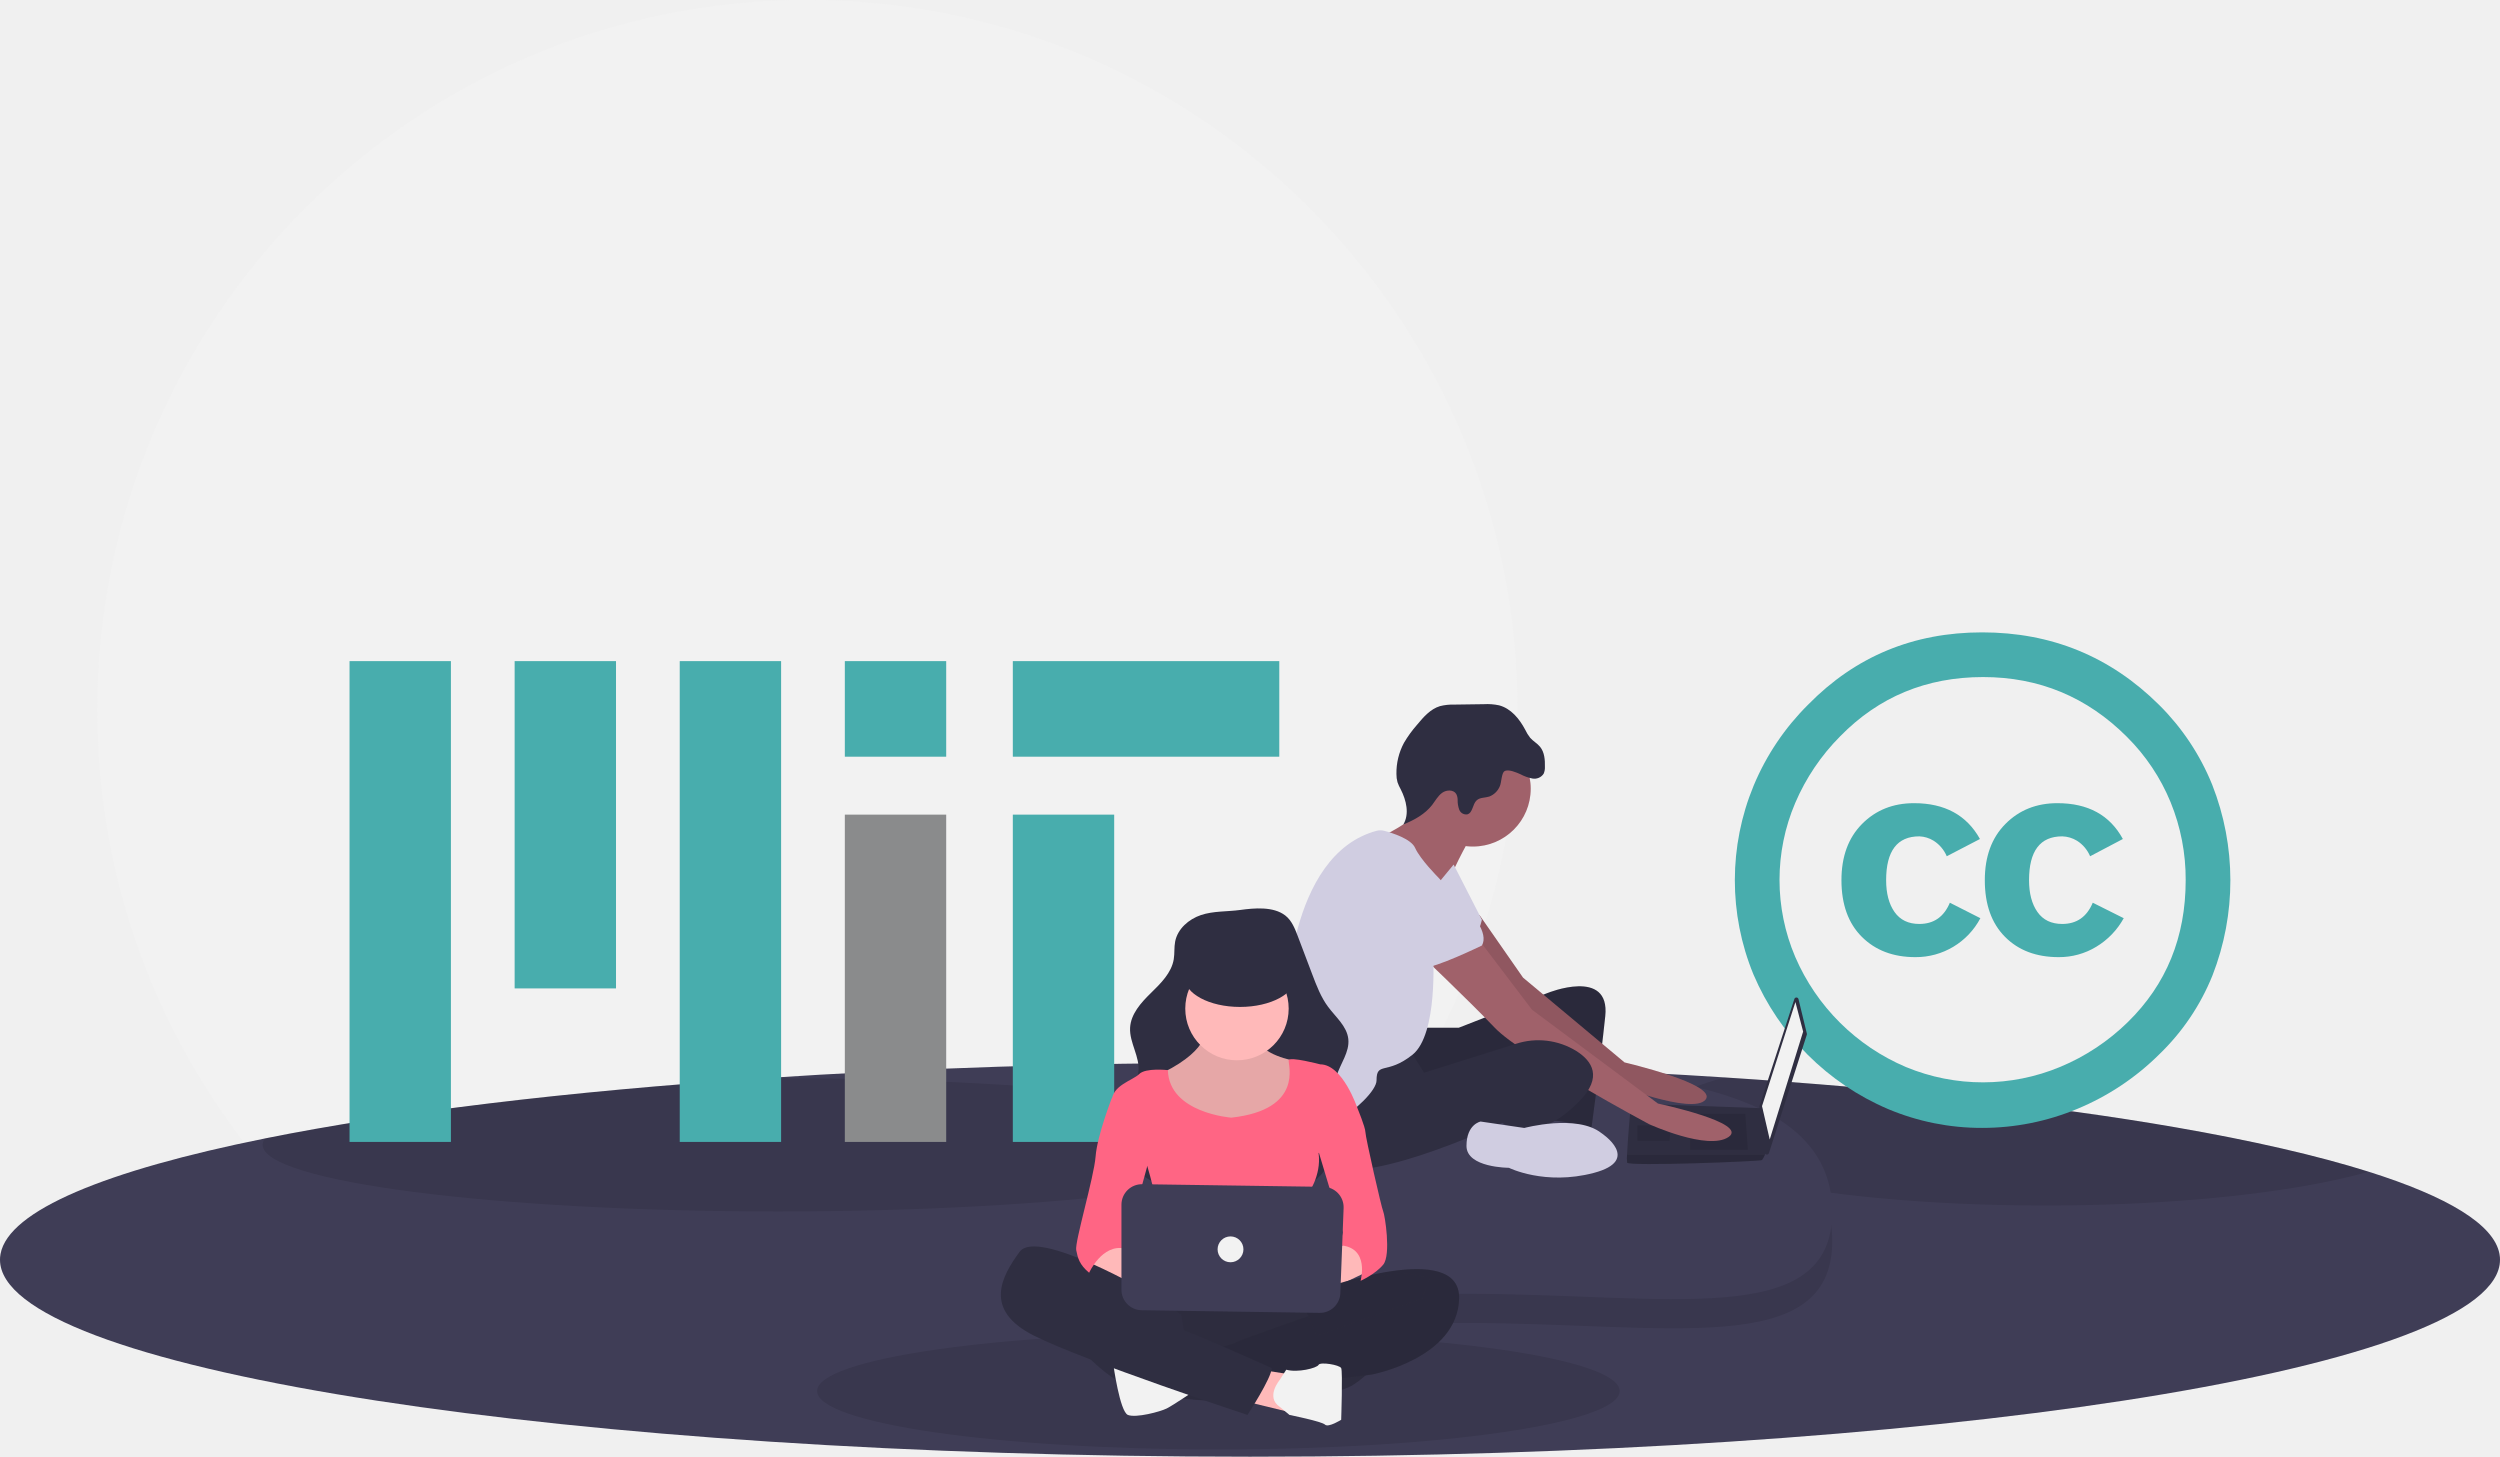
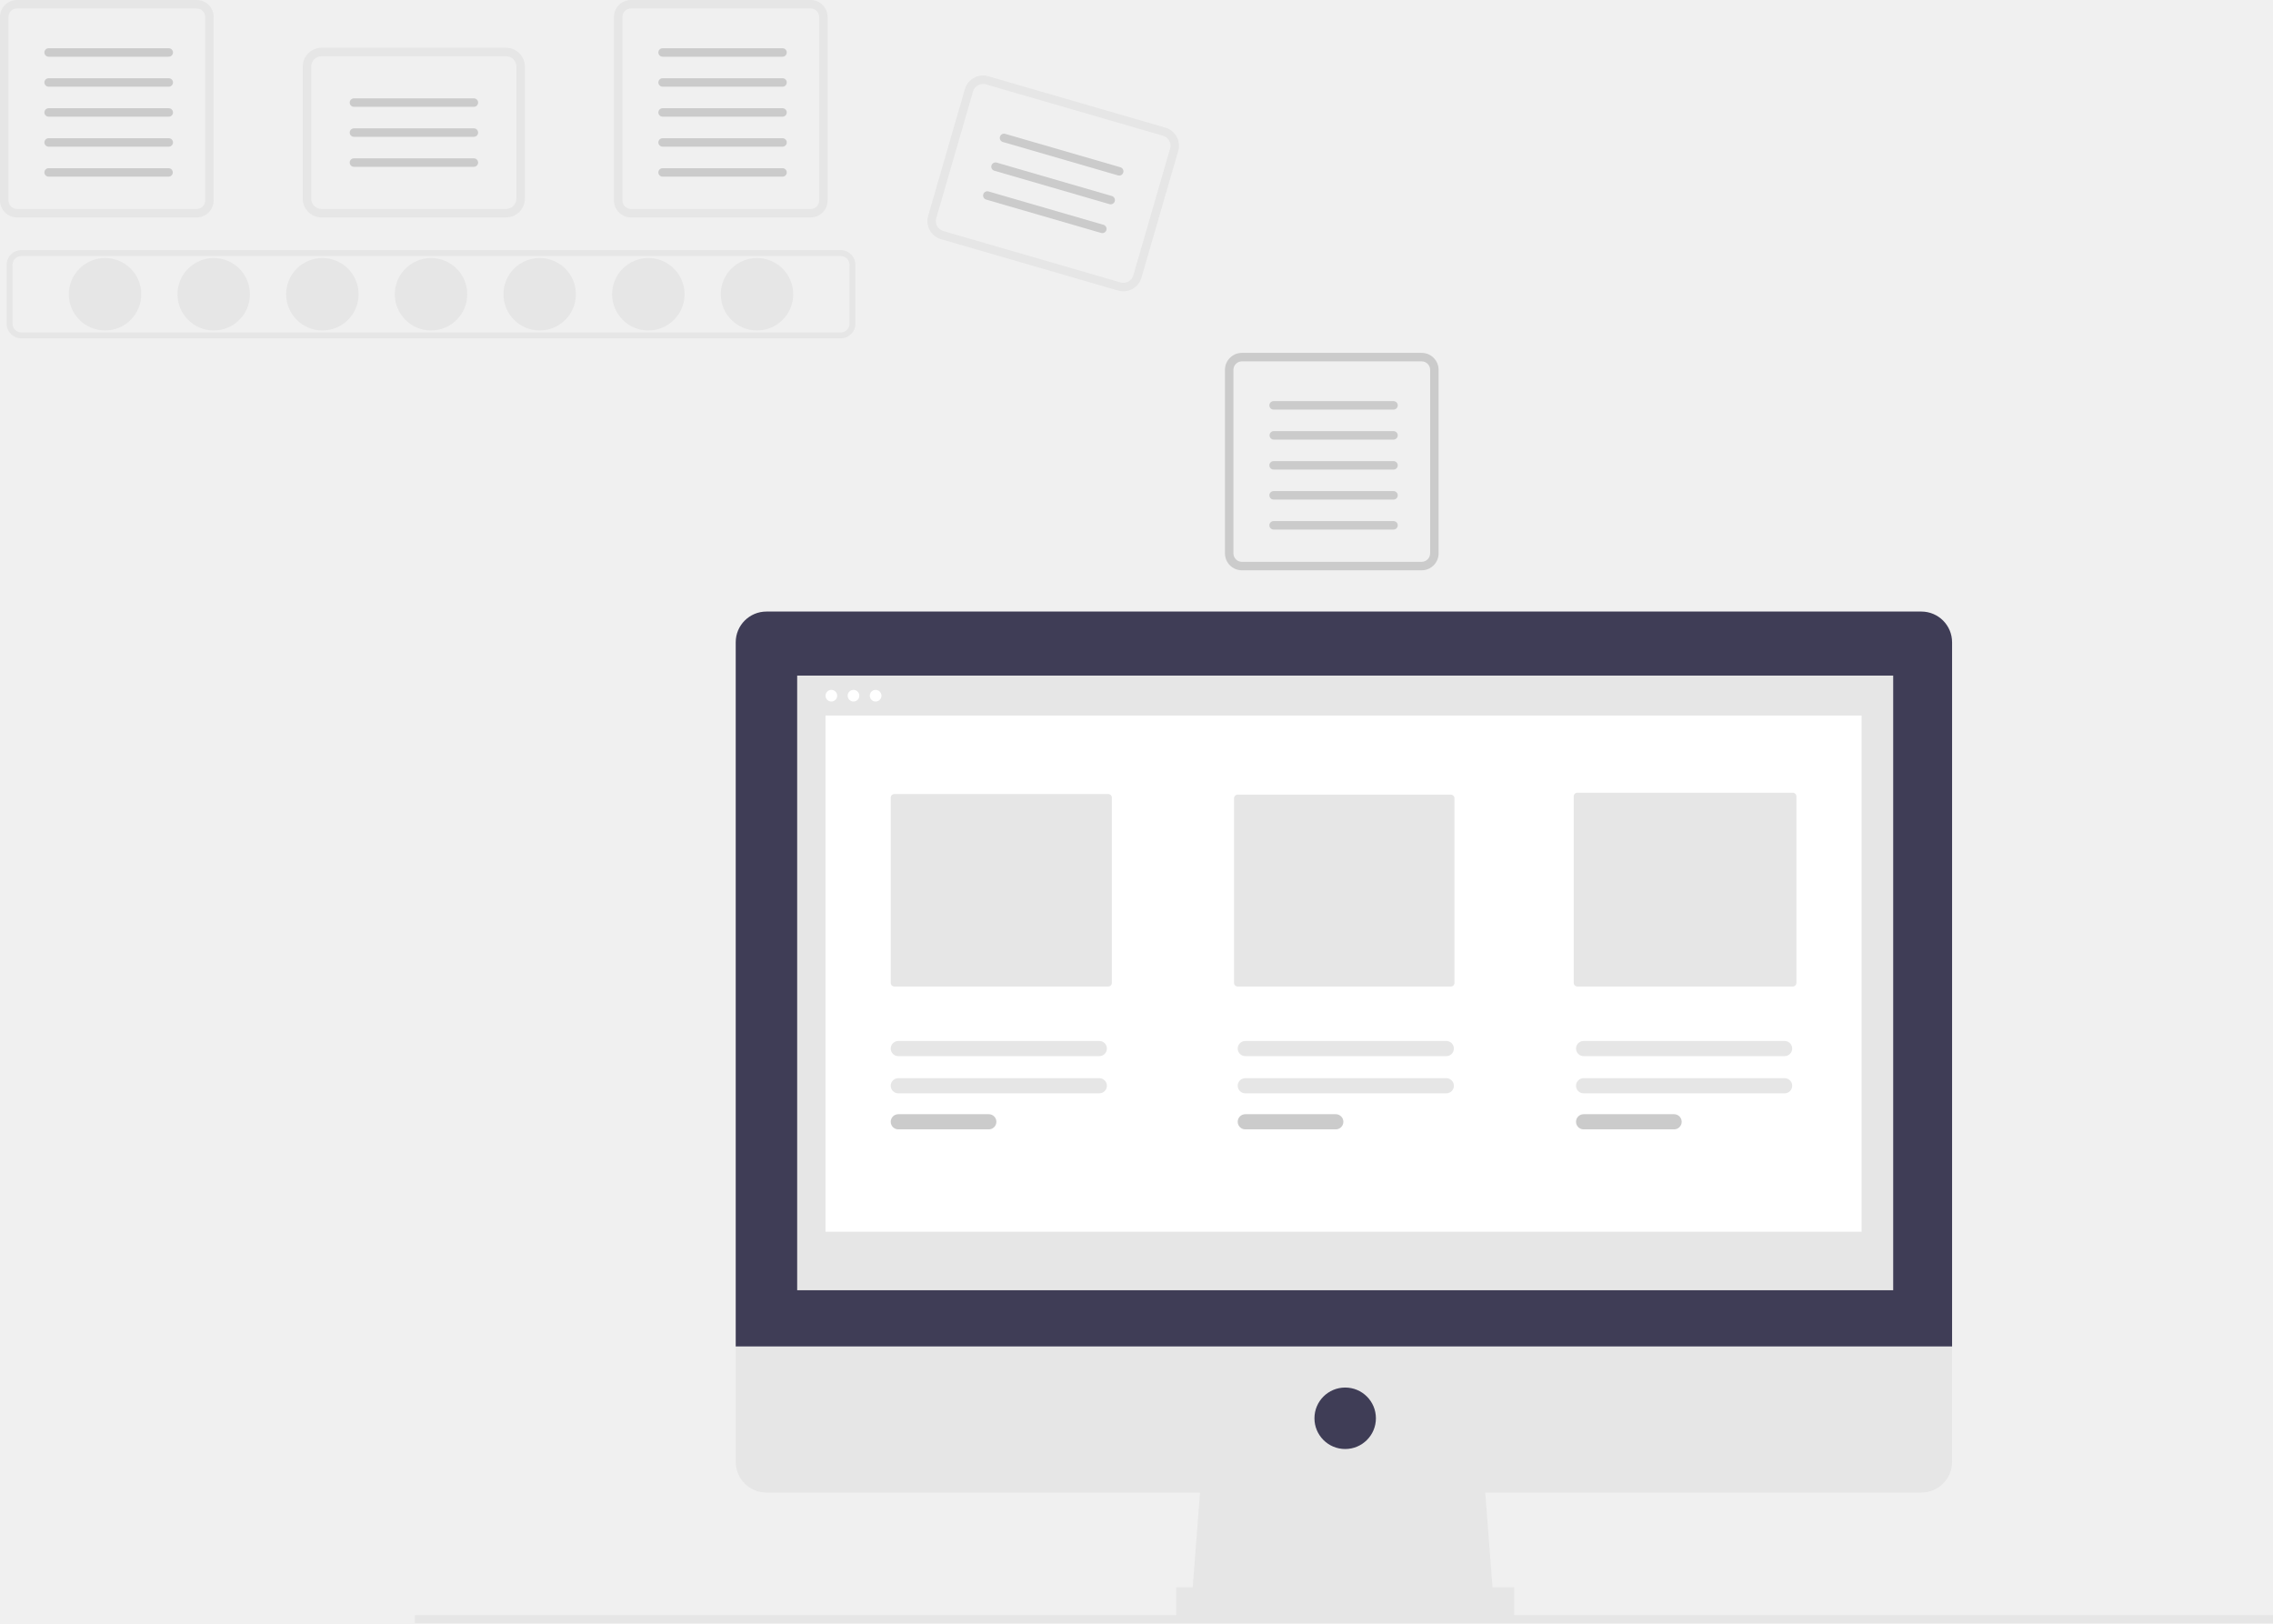
- <svg xmlns="http://www.w3.org/2000/svg" data-name="Layer 1" width="1028" height="598.997" viewBox="0 0 1028 598.997">
-   <circle cx="332.005" cy="292.004" r="292.004" fill="#f2f2f2" />
-   <path d="M1114,668.499a13.69,13.69,0,0,1-.17,2.12c-7.14,43.76-234.46,78.88-513.83,78.88s-506.69-35.12-513.83-78.88a13.675,13.675,0,0,1-.17-2.12c0-.2,0-.41.02-.61,0-.11.01-.21.01-.32a.489.489,0,0,0,.01-.12c.04-.45.1-.88.18-1.32,3.26-17.89,43.35-34.33,108.74-47.5,53.48-10.77,123.89-19.36,204.93-24.76,61.5-4.1,129.12-6.37,200.11-6.37,57.12,0,112.06,1.47,163.38,4.17h.02q16.11.855,31.74,1.87c71.33,4.62,134.63,11.69,185.63,20.54,31.37,5.45,58.1,11.58,79.19,18.22h.01c32.46,10.23,51.6,21.7,53.81,33.83.08.44.14.87.18,1.32a.487.487,0,0,0,.01.12c0,.11.01.21.01.32C1114,668.089,1114,668.299,1114,668.499Z" transform="translate(-86 -150.5013)" fill="#3f3d56" />
-   <ellipse cx="501" cy="571.997" rx="165" ry="24" opacity="0.1" />
-   <path d="M1059.96,632.299c-5.77,1.65-12.27,3.18-19.4,4.58-29.36,5.78-69.42,9.33-113.53,9.33-49.28,0-93.45-4.43-123.38-11.44-24.84-5.82-39.88-13.39-39.88-21.7,0-7.3,11.64-14.06,31.37-19.53,71.33,4.62,134.63,11.69,185.63,20.54C1012.14,619.529,1038.87,625.659,1059.96,632.299Z" transform="translate(-86 -150.5013)" opacity="0.1" />
-   <path d="M618,621.249c0,15.13-94.92,27.4-212,27.4s-212-12.27-212-27.4a4.372,4.372,0,0,1,.96-2.62c53.48-10.77,123.89-19.36,204.93-24.76q3.045-.015,6.11-.01C523.08,593.859,618,606.119,618,621.249Z" transform="translate(-86 -150.5013)" opacity="0.1" />
-   <rect x="416.472" y="334.975" width="41.685" height="134.584" fill="#48adad" />
-   <rect x="279.506" y="271.851" width="41.685" height="197.708" fill="#48adad" />
-   <rect x="143.73" y="271.851" width="41.685" height="197.708" fill="#48adad" />
-   <rect x="211.618" y="271.851" width="41.685" height="134.584" fill="#48adad" />
-   <rect x="347.393" y="271.851" width="41.685" height="39.303" fill="#48adad" />
-   <rect x="347.393" y="334.975" width="41.685" height="134.584" fill="#8a8b8c" />
-   <rect x="416.472" y="271.851" width="109.573" height="39.303" fill="#48adad" />
-   <path d="M901.062,410.53q42.748,0,72.774,29.839A97.983,97.983,0,0,1,995.668,473.208a107.346,107.346,0,0,1,.096,78.409,93.533,93.533,0,0,1-21.739,32.294,104.704,104.704,0,0,1-33.841,22.561,101.425,101.425,0,0,1-39.114,7.823,99.015,99.015,0,0,1-38.662-7.734A104.845,104.845,0,0,1,807.007,551.165a101.764,101.764,0,0,1,.089-77.594A102.307,102.307,0,0,1,829.565,440.185Q858.674,410.537,901.062,410.53Zm.369,18.377q-34.93,0-58.768,24.379A87.595,87.595,0,0,0,824.197,480.668a80.789,80.789,0,0,0,0,63.311,86.249,86.249,0,0,0,45.577,45.31,82.687,82.687,0,0,0,63.41-.089,87.995,87.995,0,0,0,27.741-18.374q23.831-23.287,23.828-58.405a83.659,83.659,0,0,0-6.186-32.02,81.465,81.465,0,0,0-18.002-26.929Q935.989,428.909,901.431,428.908Zm-1.277,66.591-13.649,7.097a14.006,14.006,0,0,0-5.365-6.368,12.087,12.087,0,0,0-5.916-1.818q-13.64,0-13.646,18.011,0,8.186,3.454,13.095,3.458,4.914,10.192,4.916,8.916,0,12.557-8.733l12.551,6.368a29.99,29.99,0,0,1-26.745,16.012q-13.644,0-22.016-8.37-8.367-8.367-8.367-23.284,0-14.557,8.46-23.105,8.458-8.549,21.38-8.552Q891.97,480.757,900.155,495.498Zm58.765,0-13.465,7.097a13.992,13.992,0,0,0-5.368-6.368,12.373,12.373,0,0,0-6.094-1.818q-13.644,0-13.649,18.011,0,8.186,3.458,13.095,3.453,4.914,10.192,4.916,8.907,0,12.548-8.733l12.735,6.368a31.277,31.277,0,0,1-11.274,11.736,29.398,29.398,0,0,1-15.464,4.276q-13.831,0-22.099-8.37-8.291-8.367-8.284-23.284,0-14.557,8.463-23.105,8.453-8.549,21.373-8.552Q950.912,480.757,958.919,495.498Z" transform="translate(-86 -150.5013)" fill="#48adad" />
-   <path d="M839.417,660.837c0,48.737-67.934,33.663-151.113,33.663s-150.104,15.075-150.104-33.663,67.925-59.337,151.104-59.337S839.417,612.099,839.417,660.837Z" transform="translate(-86 -150.5013)" opacity="0.1" />
-   <path d="M839.417,648.837c0,48.737-67.934,33.663-151.113,33.663s-150.104,15.075-150.104-33.663,67.925-59.337,151.104-59.337S839.417,600.099,839.417,648.837Z" transform="translate(-86 -150.5013)" fill="#3f3d56" />
-   <path d="M825.542,561.343l3.434,14.164a.885.885,0,0,1-.017.478l-15.575,48.673a.885.885,0,0,1-1.722-.17l-2.155-18.961a.885.885,0,0,1,.038-.374l14.297-43.876A.885.885,0,0,1,825.542,561.343Z" transform="translate(-86 -150.5013)" fill="#2f2e41" />
-   <polygon points="738.278 412.038 741.449 424.19 727.711 468.572 724.541 454.835 738.278 412.038" fill="#f2f2f2" />
-   <path d="M755.064,628.584c.528,1.585,54.949-.528,55.477-1.057a11.469,11.469,0,0,0,1.162-2.113c.497-1.057.951-2.113.951-2.113l-2.113-17.108L756.649,604.279s-1.347,14.498-1.622,21.134A15.853,15.853,0,0,0,755.064,628.584Z" transform="translate(-86 -150.5013)" fill="#2f2e41" />
-   <polygon points="717.673 458.005 718.729 472.799 694.953 472.799 694.953 458.005 717.673 458.005" opacity="0.1" />
-   <polygon points="687.028 462.76 687.17 462.732 686.5 469.1 673.291 469.1 673.291 462.76 687.028 462.76" opacity="0.1" />
-   <path d="M755.064,628.584c.528,1.585,54.949-.528,55.477-1.057a11.469,11.469,0,0,0,1.162-2.113H755.027A15.853,15.853,0,0,0,755.064,628.584Z" transform="translate(-86 -150.5013)" opacity="0.1" />
-   <path d="M671.055,573.106h14.794l36.457-14.266s25.889-10.567,23.776,9.51S740.27,615.375,740.27,615.375s-11.624-5.284-17.964-3.698-2.113-32.23-2.113-32.23-51.779,24.833-56.534,21.663-5.812-25.361-5.812-25.361Z" transform="translate(-86 -150.5013)" fill="#2f2e41" />
-   <path d="M671.055,573.106h14.794l36.457-14.266s25.889-10.567,23.776,9.51S740.27,615.375,740.27,615.375s-11.624-5.284-17.964-3.698-2.113-32.23-2.113-32.23-51.779,24.833-56.534,21.663-5.812-25.361-5.812-25.361Z" transform="translate(-86 -150.5013)" opacity="0.1" />
-   <path d="M694.363,526.777l17.904,25.723,41.74,34.871s38.57,8.982,33.286,15.322-37.513-6.34-37.513-6.34S701.7,561.483,700.115,558.841s-19.021-27.474-19.021-27.474Z" transform="translate(-86 -150.5013)" fill="#a0616a" />
-   <path d="M694.363,526.777l17.904,25.723,41.74,34.871s38.57,8.982,33.286,15.322-37.513-6.34-37.513-6.34S701.7,561.483,700.115,558.841s-19.021-27.474-19.021-27.474Z" transform="translate(-86 -150.5013)" opacity="0.1" />
-   <circle cx="605.661" cy="324.331" r="23.776" fill="#a0616a" />
-   <path d="M690.076,495.967s-7.925,13.737-9.51,21.134-23.776-14.794-23.776-14.794l-2.906-7.661s20.87-9.775,19.285-17.7S690.076,495.967,690.076,495.967Z" transform="translate(-86 -150.5013)" fill="#a0616a" />
-   <path d="M683.736,506.005l11.624,22.719s-2.642,11.095-6.869,12.152-22.191-13.737-22.191-13.737Z" transform="translate(-86 -150.5013)" fill="#d0cde1" />
-   <path d="M694.303,537.178l21.663,28.531,51.779,38.57s37.513,7.925,29.06,13.737-32.758-5.284-32.758-5.284-52.307-28.003-63.403-39.627-31.701-31.173-31.701-31.173Z" transform="translate(-86 -150.5013)" fill="#a0616a" />
-   <path d="M665.244,581.56l6.34,10.039,37.839-11.905a29.751,29.751,0,0,1,24.771,2.989c6.604,4.161,10.831,10.765,1.321,20.54-19.021,19.549-31.701,8.982-31.701,8.982s-63.931,30.116-74.498,15.322-11.095-22.191-11.095-22.191S658.903,579.975,665.244,581.56Z" transform="translate(-86 -150.5013)" fill="#2f2e41" />
-   <path d="M744.497,616.432s16.907,11.095-3.17,16.379-34.871-2.113-34.871-2.113-17.436,0-17.436-8.982,5.812-10.039,5.812-10.039l17.964,2.642S734.458,608.506,744.497,616.432Z" transform="translate(-86 -150.5013)" fill="#d0cde1" />
-   <path d="M711.166,468.851a17.728,17.728,0,0,0,4.982,1.785,4.548,4.548,0,0,0,4.595-1.969,6.181,6.181,0,0,0,.522-2.795c.064-2.901-.146-6.038-1.985-8.283-1.17-1.429-2.878-2.33-4.089-3.724a17.598,17.598,0,0,1-2.067-3.378c-2.356-4.424-5.843-8.676-10.69-9.951a23.183,23.183,0,0,0-6.24-.477l-12.206.172a21.251,21.251,0,0,0-5.872.632c-3.929,1.188-6.789,4.492-9.409,7.651a47.851,47.851,0,0,0-5.396,7.448,26.133,26.133,0,0,0-3.098,12.804,11.98,11.98,0,0,0,.439,3.388,18.801,18.801,0,0,0,1.332,2.925c2.289,4.496,3.648,10.112,1.07,14.449,4.478-1.829,8.909-4.228,11.863-8.058,1.321-1.714,2.358-3.72,4.119-4.977s4.631-1.367,5.761.479a5.163,5.163,0,0,1,.583,2.418,11.084,11.084,0,0,0,.668,4.081,3.058,3.058,0,0,0,3.322,1.896c2.3-.648,2.08-4.179,3.852-5.782,1.346-1.218,3.422-.985,5.15-1.538a7.643,7.643,0,0,0,4.387-4.321c.655-1.468.645-5.31,1.884-6.105C706.194,466.625,709.726,468.21,711.166,468.851Z" transform="translate(-86 -150.5013)" fill="#2f2e41" />
-   <path d="M651.996,492.139a6.271,6.271,0,0,1,3.264.008c3.392.911,10.995,3.321,12.625,6.989,2.113,4.755,9.51,12.152,9.51,12.152s10.039,10.039,7.925,16.907-10.039,14.794-10.039,14.794,2.113,32.758-8.454,41.212-14.794,2.642-14.794,10.567-32.758,32.758-39.098,17.436c0,0,3.17-28.531,2.113-38.57C614.008,563.741,615.533,502.011,651.996,492.139Z" transform="translate(-86 -150.5013)" fill="#d0cde1" />
-   <path d="M668.942,505.477s32.23,23.776,26.418,33.815c0,0-19.549,9.51-23.776,8.982s-20.606-19.021-24.833-20.606S640.411,497.552,668.942,505.477Z" transform="translate(-86 -150.5013)" fill="#d0cde1" />
-   <path d="M579.811,526.783c-5.013,1.693-9.554,5.652-10.58,10.843-.476,2.406-.184,4.907-.585,7.327-.929,5.612-5.334,9.897-9.396,13.878s-8.258,8.606-8.555,14.286c-.325,6.22,4.186,12.047,3.406,18.226-.907,7.179-8.489,11.831-10.364,18.82-1.252,4.667.282,9.694,2.805,13.815,4.809,7.852,13.028,13.183,21.781,16.041s18.075,3.459,27.282,3.556c11.211.117,23.383-.845,31.806-8.244a25.48,25.48,0,0,0,8.459-16.588c.8-8.571-2.777-17.426-.31-25.673,1.553-5.19,5.447-9.93,4.866-15.316-.568-5.266-5.168-8.999-8.323-13.253-2.946-3.972-4.734-8.663-6.486-13.288l-5.995-15.824c-1.178-3.111-2.473-6.382-5.099-8.424-4.917-3.822-12.822-3.071-18.572-2.283C590.619,525.412,584.94,525.051,579.811,526.783Z" transform="translate(-86 -150.5013)" fill="#2f2e41" />
-   <path d="M581.688,572.877s2.657,8.637-17.274,18.602,1.993,20.595,1.993,20.595l23.253,5.315s23.917-3.322,26.575-7.308,7.308-17.274,5.979-19.267a31.061,31.061,0,0,0-3.322-3.986s-15.945-2.657-15.281-9.966S581.688,572.877,581.688,572.877Z" transform="translate(-86 -150.5013)" fill="#ffb9b9" />
-   <path d="M581.688,572.877s2.657,8.637-17.274,18.602,1.993,20.595,1.993,20.595l23.253,5.315s23.917-3.322,26.575-7.308,7.308-17.274,5.979-19.267a31.061,31.061,0,0,0-3.322-3.986s-15.945-2.657-15.281-9.966S581.688,572.877,581.688,572.877Z" transform="translate(-86 -150.5013)" opacity="0.1" />
-   <circle cx="508.643" cy="414.736" r="21.26" fill="#ffb9b9" />
-   <path d="M592.318,610.082s-25.604-1.872-26.089-19.539c0,0-9.122-1.057-11.78,1.601s-11.294,4.651-11.294,11.294,14.616,26.575,14.616,26.575,7.972,26.575,4.651,31.225-3.986,16.609-3.986,16.609,33.218-2.657,38.533,0,26.575,2.657,27.904,0-1.329-35.876-1.329-35.876,5.979-7.972,4.651-17.274L644.139,606.096s-5.979-17.938-15.281-17.938c0,0-12.623-3.322-12.955-1.661S622.215,606.76,592.318,610.082Z" transform="translate(-86 -150.5013)" fill="#ff6584" />
-   <path d="M532.525,668.547s5.979,9.301,21.26,11.294,17.938-3.322,16.609-4.651-17.274-7.308-17.274-7.308l-9.301-7.308Z" transform="translate(-86 -150.5013)" fill="#ffb9b9" />
-   <path d="M641.481,660.574l-17.274,9.966s-22.589-1.329-13.952,5.315,24.582,3.986,24.582,3.986l15.281-7.308Z" transform="translate(-86 -150.5013)" fill="#ffb9b9" />
-   <path d="M555.113,677.848s-15.945,39.198,3.322,45.177,72.416,4.651,84.375-3.322,15.281-18.602,13.287-21.924-15.281-12.623-24.582-13.287S555.113,677.848,555.113,677.848Z" transform="translate(-86 -150.5013)" fill="#2f2e41" />
-   <path d="M555.113,677.848s-15.945,39.198,3.322,45.177,72.416,4.651,84.375-3.322,15.281-18.602,13.287-21.924-15.281-12.623-24.582-13.287S555.113,677.848,555.113,677.848Z" transform="translate(-86 -150.5013)" opacity="0.05" />
-   <path d="M630.378,680.283s56.281-20.373,55.617,4.208-35.876,31.225-35.876,31.225l-10.63,1.329-58.465,1.993s1.993-10.63-2.657-11.959c0,0,15.281-3.986,15.945-4.651s38.533-13.952,41.191-14.616,10.63-5.979,16.609-5.315c0,0,6.644-5.315,13.952-3.986l-20.595,1.329Z" transform="translate(-86 -150.5013)" fill="#2f2e41" />
-   <path d="M630.378,680.283s56.281-20.373,55.617,4.208-35.876,31.225-35.876,31.225l-10.63,1.329-58.465,1.993s1.993-10.63-2.657-11.959c0,0,15.281-3.986,15.945-4.651s38.533-13.952,41.191-14.616,10.63-5.979,16.609-5.315c0,0,6.644-5.315,13.952-3.986l-20.595,1.329Z" transform="translate(-86 -150.5013)" opacity="0.1" />
-   <polygon points="534.434 533.081 541.53 549.271 584.714 533.99 588.036 525.354 576.741 523.36 554.035 527.347 544.187 530.004 534.434 533.081" fill="#2f2e41" />
-   <polygon points="534.434 533.081 541.53 549.271 584.714 533.99 588.036 525.354 576.741 523.36 554.035 527.347 544.187 530.004 534.434 533.081" opacity="0.1" />
-   <path d="M528.538,703.094s12.623,15.945,27.239,19.931,22.589-1.329,22.589-1.329L573.716,703.094l-1.993-11.959L563.086,685.156l-17.274-7.972-20.595-6.644s-8.637-1.329-8.637,0,7.972,21.26,7.972,21.26Z" transform="translate(-86 -150.5013)" fill="#2f2e41" />
-   <path d="M543.819,711.731s2.657,19.267,5.979,20.595,13.287-1.329,15.945-2.657,11.691-7.459,11.691-7.459S545.812,710.402,543.819,711.731Z" transform="translate(-86 -150.5013)" fill="#f2f2f2" />
-   <polygon points="518.277 563.223 530.9 565.216 529.571 580.496 511.964 576.22 518.277 563.223" fill="#ffb9b9" />
-   <path d="M612.186,717.977s-5.916,7.042.063,11.028l3.986,3.322s13.287,2.657,14.616,3.986,6.644-1.993,6.644-1.993.664-19.931,0-21.26-8.637-2.657-9.301-1.329-8.637,3.322-13.287,1.993Z" transform="translate(-86 -150.5013)" fill="#f2f2f2" />
-   <path d="M559.099,682.499s-46.506-27.239-53.814-17.274-15.281,23.917,5.979,34.547,87.697,32.554,87.697,32.554,9.966-15.281,9.966-19.267c0,0-35.212-15.945-41.191-17.274s-29.897-16.609-33.219-17.938-7.972-5.315-7.972-5.315Z" transform="translate(-86 -150.5013)" fill="#2f2e41" />
-   <path d="M545.812,600.117l-2.657,1.993s-5.979,15.281-6.644,23.917-8.637,35.212-7.972,38.533,1.329,5.979,5.315,9.301c0,0,5.315-11.959,14.616-9.966l11.294-41.191Z" transform="translate(-86 -150.5013)" fill="#ff6584" />
-   <path d="M638.824,600.117l5.315,5.979s3.322,7.972,3.322,9.966,6.644,31.225,7.308,32.554,3.322,17.938,0,21.924-9.301,6.644-9.301,6.644,3.986-13.952-8.637-14.616l1.329-5.315-11.959-39.862Z" transform="translate(-86 -150.5013)" fill="#ff6584" />
-   <path d="M547.141,645.858v34.995a8.413,8.413,0,0,0,8.289,8.413l73.185,1.084a8.413,8.413,0,0,0,8.532-8.089l1.346-34.999a8.413,8.413,0,0,0-8.285-8.736l-74.531-1.08A8.413,8.413,0,0,0,547.141,645.858Z" transform="translate(-86 -150.5013)" fill="#3f3d56" />
-   <ellipse cx="509.89" cy="401.732" rx="22.884" ry="12.322" fill="#2f2e41" />
-   <circle cx="505.986" cy="513.727" r="5.315" fill="#f2f2f2" />
+ <svg xmlns="http://www.w3.org/2000/svg" data-name="Layer 1" width="855.418" height="610.775" viewBox="0 0 855.418 610.775">
+   <circle cx="39.536" cy="110.727" r="13.631" fill="#e6e6e6" />
+   <circle cx="80.428" cy="110.727" r="13.631" fill="#e6e6e6" />
+   <circle cx="121.319" cy="110.727" r="13.631" fill="#e6e6e6" />
+   <circle cx="162.211" cy="110.727" r="13.631" fill="#e6e6e6" />
+   <circle cx="203.103" cy="110.727" r="13.631" fill="#e6e6e6" />
+   <circle cx="243.994" cy="110.727" r="13.631" fill="#e6e6e6" />
+   <circle cx="284.886" cy="110.727" r="13.631" fill="#e6e6e6" />
+   <path d="M488.674,271.938H180.329a5.553,5.553,0,0,1-5.547-5.547V244.287a5.553,5.553,0,0,1,5.547-5.547H488.674a5.553,5.553,0,0,1,5.547,5.547V266.391A5.553,5.553,0,0,1,488.674,271.938ZM180.329,240.959a3.332,3.332,0,0,0-3.328,3.328V266.391a3.332,3.332,0,0,0,3.328,3.328H488.674a3.332,3.332,0,0,0,3.328-3.328V244.287a3.332,3.332,0,0,0-3.328-3.328Z" transform="translate(-172.2908 -144.6123)" fill="#e6e6e6" />
+   <path d="M246.317,147.799a3.191,3.191,0,0,1,3.187,3.187V220.049a3.191,3.191,0,0,1-3.187,3.187h-67.652a3.191,3.191,0,0,1-3.187-3.187V150.986a3.191,3.191,0,0,1,3.187-3.187h67.652m0-3.187h-67.652a6.374,6.374,0,0,0-6.374,6.374V220.049a6.374,6.374,0,0,0,6.374,6.374h67.652a6.374,6.374,0,0,0,6.374-6.374V150.986a6.374,6.374,0,0,0-6.374-6.374Z" transform="translate(-172.2908 -144.6123)" fill="#e6e6e6" />
+   <path d="M235.765,165.953H190.628a1.594,1.594,0,1,1,0-3.187h45.137a1.594,1.594,0,1,1,0,3.187Z" transform="translate(-172.2908 -144.6123)" fill="#cbcbcb" />
+   <path d="M235.765,177.238H190.628a1.594,1.594,0,1,1,0-3.187h45.137a1.594,1.594,0,1,1,0,3.187Z" transform="translate(-172.2908 -144.6123)" fill="#cbcbcb" />
+   <path d="M235.765,188.521H190.628a1.594,1.594,0,1,1,0-3.187h45.137a1.594,1.594,0,1,1,0,3.187Z" transform="translate(-172.2908 -144.6123)" fill="#cbcbcb" />
+   <path d="M235.765,199.806H190.628a1.594,1.594,0,1,1,0-3.187h45.137a1.594,1.594,0,1,1,0,3.187Z" transform="translate(-172.2908 -144.6123)" fill="#cbcbcb" />
+   <path d="M235.765,211.091H190.628a1.594,1.594,0,1,1,0-3.187h45.137a1.594,1.594,0,0,1,0,3.187Z" transform="translate(-172.2908 -144.6123)" fill="#cbcbcb" />
+   <path d="M477.378,147.799a3.191,3.191,0,0,1,3.187,3.187V220.049a3.191,3.191,0,0,1-3.187,3.187h-67.652a3.191,3.191,0,0,1-3.187-3.187V150.986a3.191,3.191,0,0,1,3.187-3.187h67.652m0-3.187h-67.652a6.374,6.374,0,0,0-6.374,6.374V220.049a6.374,6.374,0,0,0,6.374,6.374h67.652a6.374,6.374,0,0,0,6.374-6.374V150.986a6.374,6.374,0,0,0-6.374-6.374Z" transform="translate(-172.2908 -144.6123)" fill="#e6e6e6" />
+   <path d="M466.826,165.953H421.689a1.594,1.594,0,1,1,0-3.187h45.137a1.594,1.594,0,0,1,0,3.187Z" transform="translate(-172.2908 -144.6123)" fill="#cbcbcb" />
+   <path d="M466.826,177.238H421.689a1.594,1.594,0,1,1,0-3.187h45.137a1.594,1.594,0,0,1,0,3.187Z" transform="translate(-172.2908 -144.6123)" fill="#cbcbcb" />
+   <path d="M466.826,188.521H421.689a1.594,1.594,0,1,1,0-3.187h45.137a1.594,1.594,0,0,1,0,3.187Z" transform="translate(-172.2908 -144.6123)" fill="#cbcbcb" />
+   <path d="M466.826,199.806H421.689a1.594,1.594,0,1,1,0-3.187h45.137a1.594,1.594,0,0,1,0,3.187Z" transform="translate(-172.2908 -144.6123)" fill="#cbcbcb" />
+   <path d="M466.826,211.091H421.689a1.594,1.594,0,1,1,0-3.187h45.137a1.594,1.594,0,0,1,0,3.187Z" transform="translate(-172.2908 -144.6123)" fill="#cbcbcb" />
+   <path d="M707.317,280.591a3.191,3.191,0,0,1,3.187,3.187v69.063a3.191,3.191,0,0,1-3.187,3.187H639.665a3.191,3.191,0,0,1-3.187-3.187V283.778a3.191,3.191,0,0,1,3.187-3.187h67.652m0-3.187H639.665a6.374,6.374,0,0,0-6.374,6.374v69.063a6.374,6.374,0,0,0,6.374,6.374h67.652a6.374,6.374,0,0,0,6.374-6.374V283.778a6.374,6.374,0,0,0-6.374-6.374Z" transform="translate(-172.2908 -144.6123)" fill="#cbcbcb" />
+   <path d="M696.765,298.744H651.628a1.594,1.594,0,1,1,0-3.187h45.137a1.594,1.594,0,0,1,0,3.187Z" transform="translate(-172.2908 -144.6123)" fill="#cbcbcb" />
+   <path d="M696.765,310.029H651.628a1.594,1.594,0,0,1,0-3.187h45.137a1.594,1.594,0,0,1,0,3.187Z" transform="translate(-172.2908 -144.6123)" fill="#cbcbcb" />
+   <path d="M696.765,321.313H651.628a1.594,1.594,0,1,1,0-3.187h45.137a1.594,1.594,0,0,1,0,3.187Z" transform="translate(-172.2908 -144.6123)" fill="#cbcbcb" />
+   <path d="M696.765,332.597H651.628a1.594,1.594,0,1,1,0-3.187h45.137a1.594,1.594,0,0,1,0,3.187Z" transform="translate(-172.2908 -144.6123)" fill="#cbcbcb" />
+   <path d="M696.765,343.882H651.628a1.594,1.594,0,1,1,0-3.187h45.137a1.594,1.594,0,0,1,0,3.187Z" transform="translate(-172.2908 -144.6123)" fill="#cbcbcb" />
+   <path d="M362.733,226.423H293.309a7.09,7.09,0,0,1-7.081-7.081V169.665a7.09,7.09,0,0,1,7.081-7.082h69.423a7.09,7.09,0,0,1,7.082,7.082V219.342A7.09,7.09,0,0,1,362.733,226.423ZM293.309,165.77a3.899,3.899,0,0,0-3.894,3.895V219.342a3.899,3.899,0,0,0,3.894,3.894h69.423a3.899,3.899,0,0,0,3.895-3.894V169.665a3.9,3.9,0,0,0-3.895-3.895Z" transform="translate(-172.2908 -144.6123)" fill="#e6e6e6" />
+   <path d="M350.59,184.812H305.453a1.594,1.594,0,0,1,0-3.187H350.59a1.594,1.594,0,1,1,0,3.187Z" transform="translate(-172.2908 -144.6123)" fill="#cbcbcb" />
+   <path d="M350.59,196.097H305.453a1.594,1.594,0,0,1,0-3.187H350.59a1.594,1.594,0,1,1,0,3.187Z" transform="translate(-172.2908 -144.6123)" fill="#cbcbcb" />
+   <path d="M350.59,207.381H305.453a1.594,1.594,0,0,1,0-3.187H350.59a1.594,1.594,0,1,1,0,3.187Z" transform="translate(-172.2908 -144.6123)" fill="#cbcbcb" />
+   <path d="M593.091,253.95,526.415,234.614a7.09,7.09,0,0,1-4.829-8.774l13.836-47.711a7.09,7.09,0,0,1,8.774-4.83l66.676,19.336a7.09,7.09,0,0,1,4.829,8.774l-13.836,47.711A7.09,7.09,0,0,1,593.091,253.95Zm-49.783-77.589a3.899,3.899,0,0,0-4.825,2.656L524.647,226.728a3.899,3.899,0,0,0,2.656,4.825l66.676,19.336a3.899,3.899,0,0,0,4.826-2.655l13.836-47.711a3.9,3.9,0,0,0-2.656-4.826Z" transform="translate(-172.2908 -144.6123)" fill="#e6e6e6" />
+   <path d="M593.018,210.604l-43.351-12.572a1.594,1.594,0,0,1,.888-3.061L593.906,207.543a1.594,1.594,0,1,1-.888,3.061Z" transform="translate(-172.2908 -144.6123)" fill="#cbcbcb" />
+   <path d="M589.875,221.442,546.524,208.87a1.594,1.594,0,1,1,.888-3.061L590.763,218.381a1.594,1.594,0,0,1-.888,3.061Z" transform="translate(-172.2908 -144.6123)" fill="#cbcbcb" />
+   <path d="M586.732,232.28l-43.351-12.572a1.594,1.594,0,0,1,.888-3.061l43.351,12.572a1.594,1.594,0,0,1-.888,3.061Z" transform="translate(-172.2908 -144.6123)" fill="#cbcbcb" />
+   <rect x="156.106" y="607.775" width="699.312" height="3" fill="#e6e6e6" />
+   <polygon points="562.14 603.085 448.421 603.085 452.276 552.973 558.285 552.973 562.14 603.085" fill="#e6e6e6" />
+   <rect x="442.639" y="597.303" width="127.21" height="11.565" fill="#e6e6e6" />
+   <path d="M895.371,374.74H460.735a11.565,11.565,0,0,0-11.565,11.565h0V651.327H906.935V386.305a11.565,11.565,0,0,0-11.565-11.565Z" transform="translate(-172.2908 -144.6123)" fill="#3f3d56" />
+   <path d="M449.171,651.327v43.367a11.565,11.565,0,0,0,11.565,11.565H895.371a11.565,11.565,0,0,0,11.565-11.565h0V651.327Z" transform="translate(-172.2908 -144.6123)" fill="#e6e6e6" />
+   <rect x="300.009" y="254.221" width="412.47" height="231.292" fill="#e6e6e6" />
+   <circle cx="506.244" cy="533.698" r="11.565" fill="#3f3d56" />
+   <circle cx="312.87" cy="261.795" r="2.195" fill="#fff" />
+   <circle cx="321.2" cy="261.795" r="2.195" fill="#fff" />
+   <circle cx="329.531" cy="261.795" r="2.195" fill="#fff" />
+   <rect x="310.675" y="269.253" width="389.916" height="194.247" fill="#fff" />
+   <path d="M508.885,443.411a1.38,1.38,0,0,0-1.378,1.378v69.676a1.38,1.38,0,0,0,1.378,1.378H589.349a1.38,1.38,0,0,0,1.378-1.378V444.79a1.38,1.38,0,0,0-1.378-1.378Z" transform="translate(-172.2908 -144.6123)" fill="#e6e6e6" />
+   <path d="M638.081,443.635a1.38,1.38,0,0,0-1.379,1.378v69.452a1.38,1.38,0,0,0,1.379,1.378h80.208a1.38,1.38,0,0,0,1.378-1.378V445.014a1.38,1.38,0,0,0-1.378-1.378Z" transform="translate(-172.2908 -144.6123)" fill="#e6e6e6" />
+   <path d="M765.922,442.907a1.38,1.38,0,0,0-1.378,1.378v70.18a1.38,1.38,0,0,0,1.378,1.378h81.042a1.38,1.38,0,0,0,1.378-1.378V444.286a1.38,1.38,0,0,0-1.378-1.378Z" transform="translate(-172.2908 -144.6123)" fill="#e6e6e6" />
+   <path d="M510.356,550.333a2.85,2.85,0,0,0,0,5.7h75.652a2.85,2.85,0,0,0,0-5.7Z" transform="translate(-172.2908 -144.6123)" fill="#e6e6e6" />
+   <path d="M510.356,563.889a2.85,2.85,0,0,0,0,5.7h34.062a2.85,2.85,0,0,0,0-5.7Z" transform="translate(-172.2908 -144.6123)" fill="#cbcbcb" />
+   <path d="M640.94,550.333a2.85,2.85,0,0,0,0,5.7h75.652a2.85,2.85,0,0,0,0-5.7Z" transform="translate(-172.2908 -144.6123)" fill="#e6e6e6" />
+   <path d="M640.94,563.889a2.85,2.85,0,0,0,0,5.7h34.062a2.85,2.85,0,0,0,0-5.7Z" transform="translate(-172.2908 -144.6123)" fill="#cbcbcb" />
+   <path d="M768.26,550.333a2.85,2.85,0,0,0,0,5.7h75.652a2.85,2.85,0,0,0,0-5.7Z" transform="translate(-172.2908 -144.6123)" fill="#e6e6e6" />
+   <path d="M510.356,536.333a2.85,2.85,0,0,0,0,5.7h75.652a2.85,2.85,0,0,0,0-5.7Z" transform="translate(-172.2908 -144.6123)" fill="#e6e6e6" />
+   <path d="M640.94,536.333a2.85,2.85,0,0,0,0,5.7h75.652a2.85,2.85,0,0,0,0-5.7Z" transform="translate(-172.2908 -144.6123)" fill="#e6e6e6" />
+   <path d="M768.26,536.333a2.85,2.85,0,0,0,0,5.7h75.652a2.85,2.85,0,0,0,0-5.7Z" transform="translate(-172.2908 -144.6123)" fill="#e6e6e6" />
+   <path d="M768.26,563.889a2.85,2.85,0,0,0,0,5.7H802.322a2.85,2.85,0,0,0,0-5.7Z" transform="translate(-172.2908 -144.6123)" fill="#cbcbcb" />
</svg>
